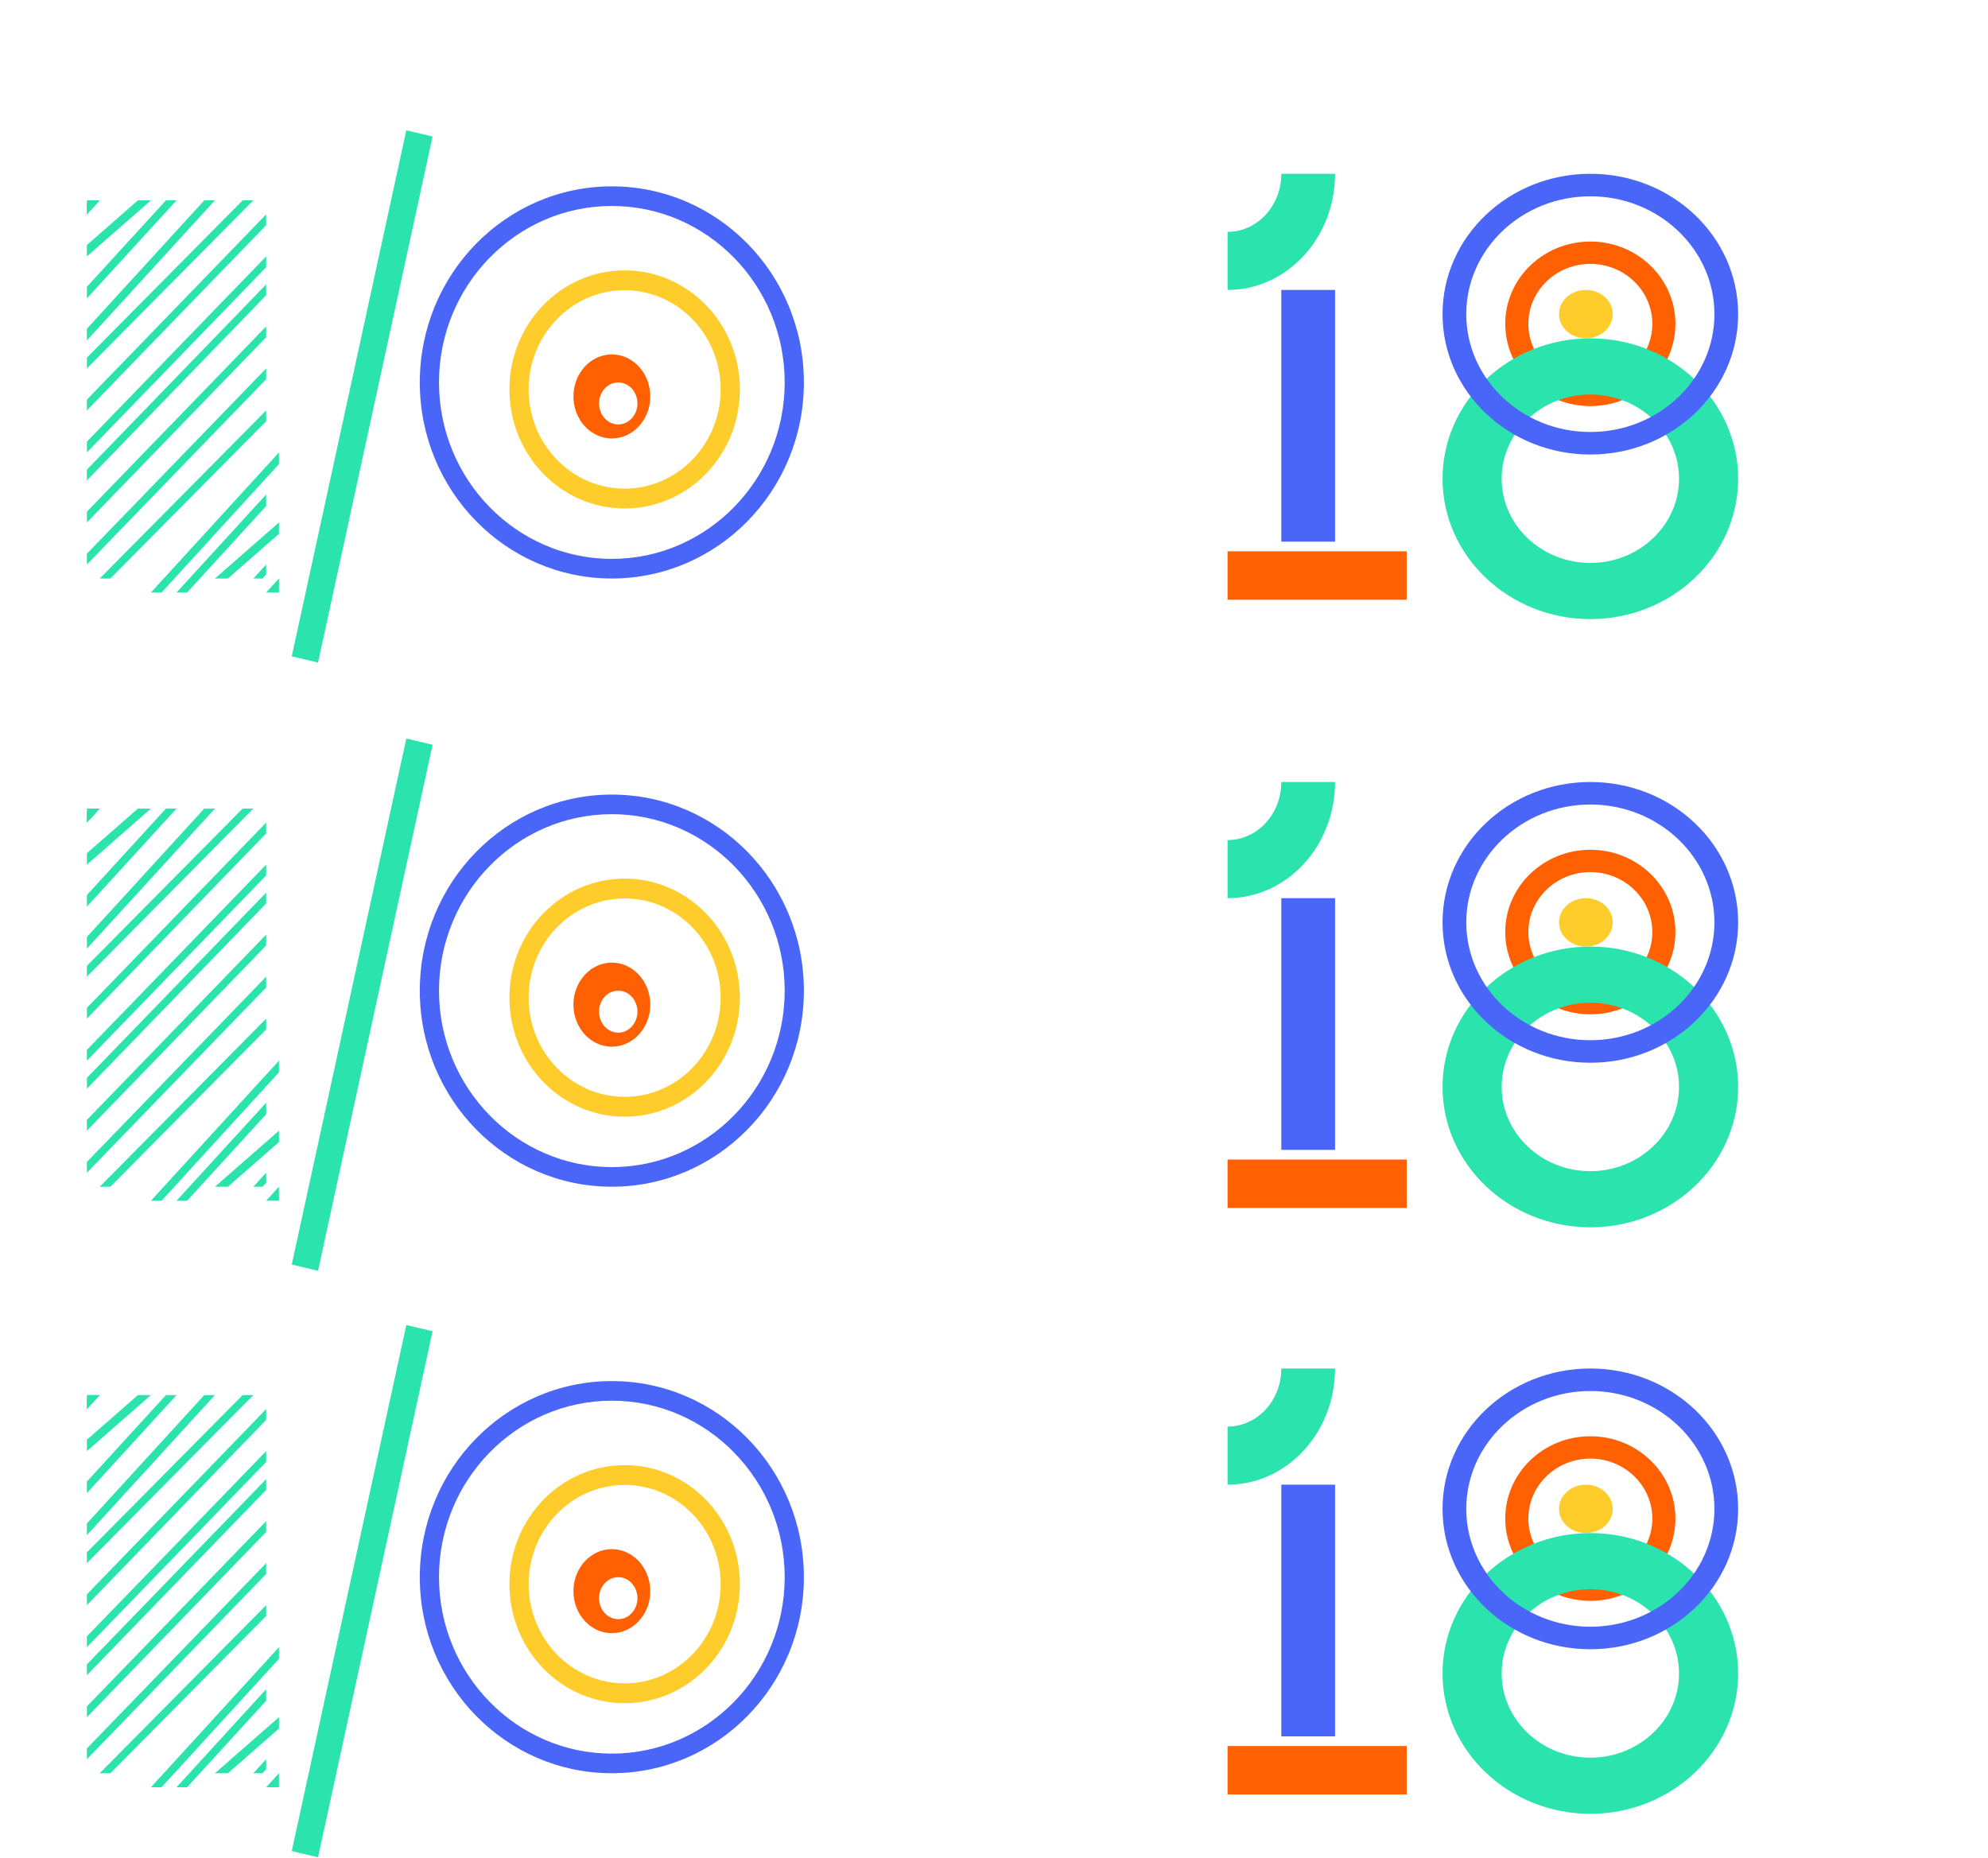
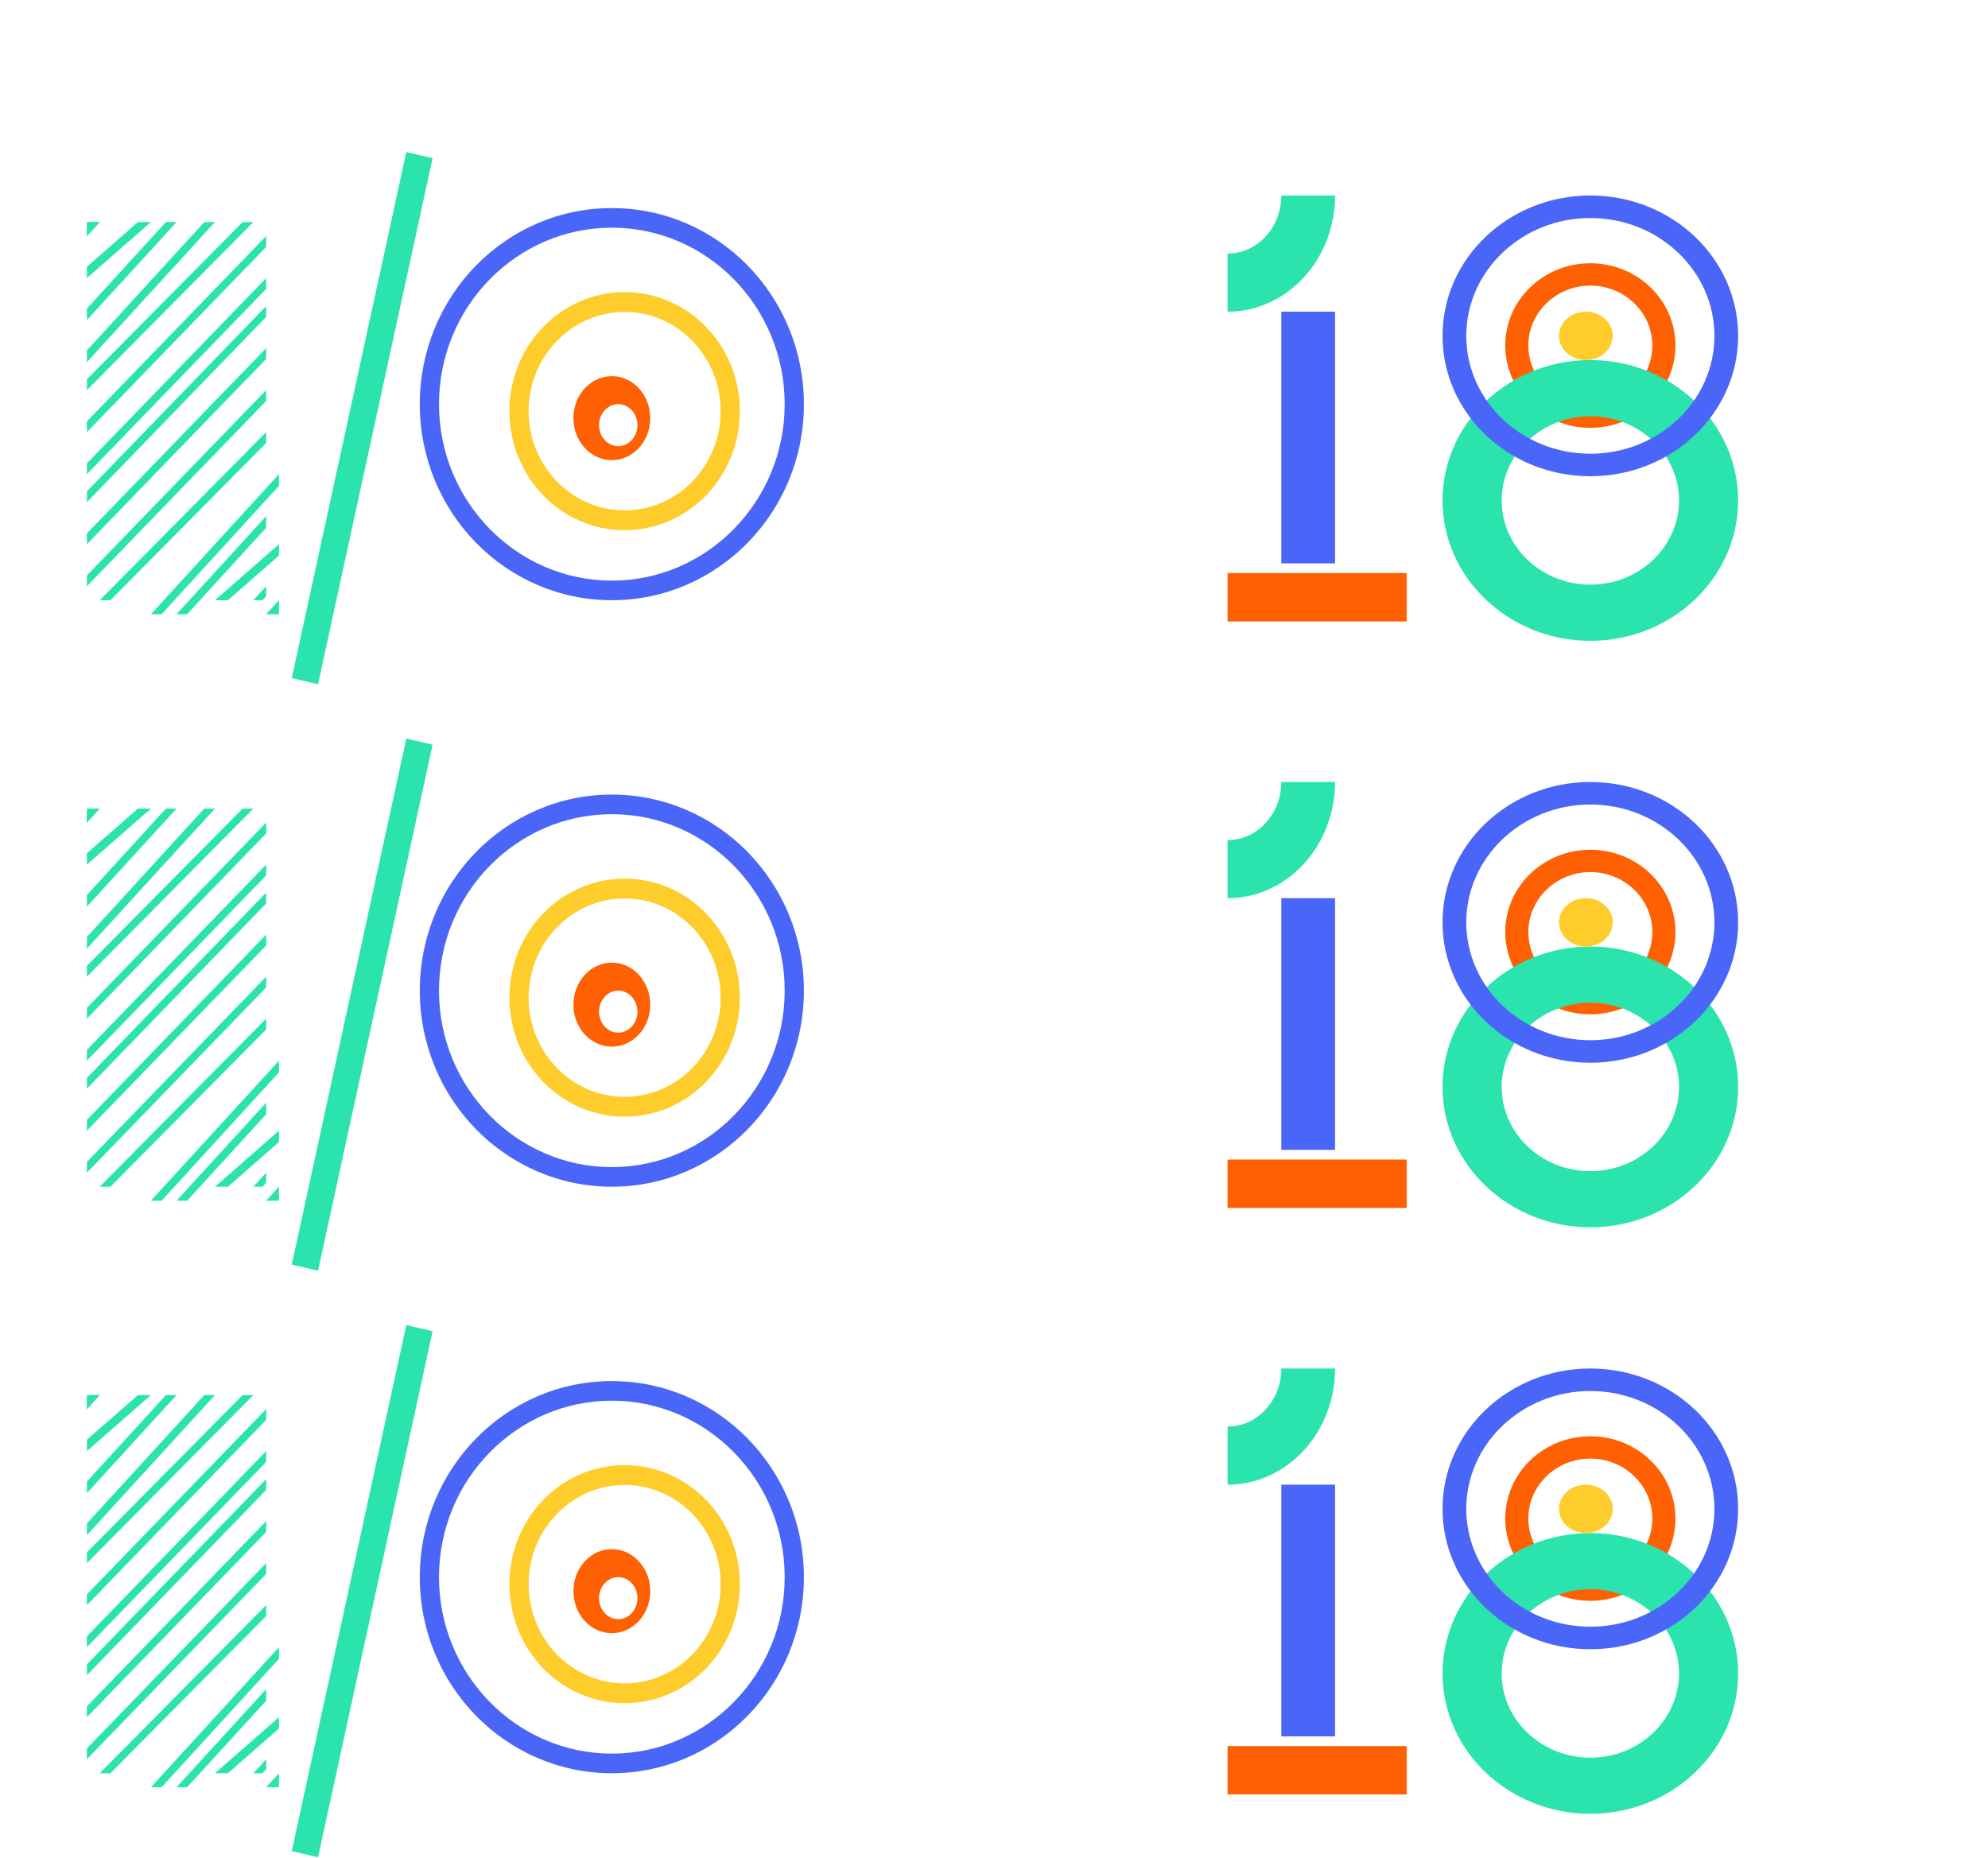
<svg xmlns="http://www.w3.org/2000/svg" width="183px" height="171px" viewBox="0 0 183 171" version="1.1">
  <defs />
  <g id="Page-1" stroke="none" stroke-width="1" fill="none" fill-rule="evenodd">
-     <g id="kkkkkk2" transform="translate(8, 12)">
+     <g id="kkkkkk2" transform="translate(8, 14)">
      <g id="Group">
        <g id="MainLogo">
          <polygon id="Fill-15" fill="#2BE3AD" points="17.679 42.553 17.679 41.263 16.5 42.553" />
          <polygon id="Fill-17" fill="#2BE3AD" points="0 6.447 0 7.737 1.179 6.447" />
          <polygon id="Fill-19" fill="#2BE3AD" points="16.5 7.737 0 24.792 0 25.789 16.5 8.735" />
          <polygon id="Fill-21" fill="#2BE3AD" points="16.5 11.605 0 28.66 0 29.658 16.5 12.603" />
          <polygon id="Fill-23" fill="#2BE3AD" points="16.5 14.184 0 31.239 0 32.237 16.5 15.182" />
          <polygon id="Fill-25" fill="#2BE3AD" points="16.5 18.053 0 35.107 0 36.105 16.5 19.051" />
          <polygon id="Fill-27" fill="#2BE3AD" points="16.5 21.921 0 38.976 0 39.974 16.5 22.919" />
          <polygon id="Fill-29" fill="#2BE3AD" points="16.5 25.789 1.179 41.263 2.165 41.263 16.5 26.786" />
          <polygon id="Fill-31" fill="#2BE3AD" points="17.679 29.658 5.893 42.553 6.875 42.553 17.679 30.733" />
          <polygon id="Fill-33" fill="#2BE3AD" points="16.5 33.526 8.25 42.553 9.225 42.553 16.5 34.593" />
          <polygon id="Fill-35" fill="#2BE3AD" points="12.982 41.263 17.679 37.152 17.679 36.105 11.786 41.263" />
          <polygon id="Fill-37" fill="#2BE3AD" points="4.695 6.447 0 10.557 0 11.605 5.893 6.447" />
          <polygon id="Fill-39" fill="#2BE3AD" points="16.169 41.263 16.5 40.901 16.5 39.974 15.321 41.263" />
          <polygon id="Fill-41" fill="#2BE3AD" points="0.327 6.447 0 6.805 0 7.737 1.179 6.447" />
          <polygon id="Fill-43" fill="#2BE3AD" points="14.335 6.447 0 20.924 0 21.921 15.321 6.447" />
          <polygon id="Fill-45" fill="#2BE3AD" points="10.803 6.447 0 18.266 0 19.342 11.786 6.447" />
          <polygon id="Fill-47" fill="#2BE3AD" points="7.274 6.447 0 14.406 0 15.474 8.25 6.447" />
          <polygon id="Fill-49" fill="#2BE3AD" points="21.276 49 18.857 48.431 29.402 0 31.821 0.568" />
          <path d="M49.5,12.895 C43.642,12.895 38.893,17.802 38.893,23.855 C38.893,29.909 43.642,34.816 49.5,34.816 C55.358,34.816 60.107,29.909 60.107,23.855 C60.107,17.802 55.358,12.895 49.5,12.895 M49.5,14.721 C54.374,14.721 58.339,18.819 58.339,23.855 C58.339,28.891 54.374,32.989 49.5,32.989 C44.626,32.989 40.661,28.891 40.661,23.855 C40.661,18.819 44.626,14.721 49.5,14.721" id="Fill-51" fill="#FECD2B" />
          <path d="M48.321,5.158 C38.558,5.158 30.643,13.24 30.643,23.211 C30.643,33.181 38.558,41.263 48.321,41.263 C58.085,41.263 66,33.181 66,23.211 C66,13.24 58.085,5.158 48.321,5.158 M48.321,6.963 C57.095,6.963 64.232,14.252 64.232,23.211 C64.232,32.169 57.095,39.458 48.321,39.458 C39.548,39.458 32.411,32.169 32.411,23.211 C32.411,14.252 39.548,6.963 48.321,6.963" id="Fill-53" fill="#4A66F8" />
          <path d="M48.321,20.632 C46.369,20.632 44.786,22.364 44.786,24.5 C44.786,26.637 46.369,28.368 48.321,28.368 C50.274,28.368 51.857,26.637 51.857,24.5 C51.857,22.364 50.274,20.632 48.321,20.632 M48.911,23.211 C49.885,23.211 50.679,24.078 50.679,25.145 C50.679,26.211 49.885,27.079 48.911,27.079 C47.936,27.079 47.143,26.211 47.143,25.145 C47.143,24.078 47.936,23.211 48.911,23.211" id="Fill-55" fill="#FF6001" />
        </g>
        <g id="18" transform="translate(105, 4)">
          <path d="M33.395,21.391 C37.721,21.391 41.228,17.999 41.228,13.815 C41.228,9.63 37.721,6.239 33.395,6.239 C29.069,6.239 25.561,9.63 25.561,13.815 C25.561,17.999 29.069,21.391 33.395,21.391 M33.395,19.334 C30.248,19.334 27.688,16.859 27.688,13.815 C27.688,10.772 30.248,8.295 33.395,8.295 C36.541,8.295 39.101,10.772 39.101,13.815 C39.101,16.859 36.541,19.334 33.395,19.334" id="Fill-180" fill="#FF6001" />
          <path d="M35.456,12.924 C35.456,14.154 34.349,15.152 32.982,15.152 C31.616,15.152 30.509,14.154 30.509,12.924 C30.509,11.693 31.616,10.696 32.982,10.696 C34.349,10.696 35.456,11.693 35.456,12.924" id="Fill-181" fill="#FECD2B" />
          <path d="M33.395,20.322 C28.894,20.322 25.231,23.8 25.231,28.076 C25.231,32.352 28.894,35.831 33.395,35.831 C37.896,35.831 41.558,32.352 41.558,28.076 C41.558,23.8 37.896,20.322 33.395,20.322 M33.395,41 C25.892,41 19.789,35.203 19.789,28.076 C19.789,20.95 25.892,15.152 33.395,15.152 C40.896,15.152 47,20.95 47,28.076 C47,35.203 40.896,41 33.395,41" id="Fill-182" fill="#2BE3AD" />
          <polygon id="Fill-183" fill="#FF6001" points="0 39.217 16.491 39.217 16.491 34.761 0 34.761" />
          <polygon id="Fill-184" fill="#4A66F8" points="4.947 33.87 9.895 33.87 9.895 10.696 4.947 10.696" />
          <path d="M7.42,0 L4.947,0 C4.947,2.953 2.733,5.348 0,5.348 L0,10.696 C5.465,10.696 9.895,5.908 9.895,0 L7.42,0 Z" id="Fill-185" fill="#2BE3AD" />
          <path d="M33.395,25.848 C40.908,25.848 47,20.061 47,12.924 C47,5.786 40.908,0 33.395,0 C25.88,0 19.789,5.786 19.789,12.924 C19.789,20.061 25.88,25.848 33.395,25.848 M33.395,23.774 C27.096,23.774 21.973,18.907 21.973,12.924 C21.973,6.942 27.096,2.073 33.395,2.073 C39.692,2.073 44.817,6.942 44.817,12.924 C44.817,18.907 39.692,23.774 33.395,23.774" id="Fill-186" fill="#4A66F8" />
        </g>
      </g>
    </g>
    <g id="kkkkkk2" transform="translate(8, 122)">
      <g id="Group">
        <g id="MainLogo">
          <polygon id="Fill-15" fill="#2BE3AD" points="17.679 42.553 17.679 41.263 16.5 42.553" />
          <polygon id="Fill-17" fill="#2BE3AD" points="0 6.447 0 7.737 1.179 6.447" />
          <polygon id="Fill-19" fill="#2BE3AD" points="16.5 7.737 0 24.792 0 25.789 16.5 8.735" />
          <polygon id="Fill-21" fill="#2BE3AD" points="16.5 11.605 0 28.66 0 29.658 16.5 12.603" />
          <polygon id="Fill-23" fill="#2BE3AD" points="16.5 14.184 0 31.239 0 32.237 16.5 15.182" />
          <polygon id="Fill-25" fill="#2BE3AD" points="16.5 18.053 0 35.107 0 36.105 16.5 19.051" />
          <polygon id="Fill-27" fill="#2BE3AD" points="16.5 21.921 0 38.976 0 39.974 16.5 22.919" />
          <polygon id="Fill-29" fill="#2BE3AD" points="16.5 25.789 1.179 41.263 2.165 41.263 16.5 26.786" />
          <polygon id="Fill-31" fill="#2BE3AD" points="17.679 29.658 5.893 42.553 6.875 42.553 17.679 30.733" />
          <polygon id="Fill-33" fill="#2BE3AD" points="16.5 33.526 8.25 42.553 9.225 42.553 16.5 34.593" />
          <polygon id="Fill-35" fill="#2BE3AD" points="12.982 41.263 17.679 37.152 17.679 36.105 11.786 41.263" />
          <polygon id="Fill-37" fill="#2BE3AD" points="4.695 6.447 0 10.557 0 11.605 5.893 6.447" />
          <polygon id="Fill-39" fill="#2BE3AD" points="16.169 41.263 16.5 40.901 16.5 39.974 15.321 41.263" />
          <polygon id="Fill-41" fill="#2BE3AD" points="0.327 6.447 0 6.805 0 7.737 1.179 6.447" />
          <polygon id="Fill-43" fill="#2BE3AD" points="14.335 6.447 0 20.924 0 21.921 15.321 6.447" />
          <polygon id="Fill-45" fill="#2BE3AD" points="10.803 6.447 0 18.266 0 19.342 11.786 6.447" />
          <polygon id="Fill-47" fill="#2BE3AD" points="7.274 6.447 0 14.406 0 15.474 8.25 6.447" />
          <polygon id="Fill-49" fill="#2BE3AD" points="21.276 49 18.857 48.431 29.402 0 31.821 0.568" />
          <path d="M49.5,12.895 C43.642,12.895 38.893,17.802 38.893,23.855 C38.893,29.909 43.642,34.816 49.5,34.816 C55.358,34.816 60.107,29.909 60.107,23.855 C60.107,17.802 55.358,12.895 49.5,12.895 M49.5,14.721 C54.374,14.721 58.339,18.819 58.339,23.855 C58.339,28.891 54.374,32.989 49.5,32.989 C44.626,32.989 40.661,28.891 40.661,23.855 C40.661,18.819 44.626,14.721 49.5,14.721" id="Fill-51" fill="#FECD2B" />
          <path d="M48.321,5.158 C38.558,5.158 30.643,13.24 30.643,23.211 C30.643,33.181 38.558,41.263 48.321,41.263 C58.085,41.263 66,33.181 66,23.211 C66,13.24 58.085,5.158 48.321,5.158 M48.321,6.963 C57.095,6.963 64.232,14.252 64.232,23.211 C64.232,32.169 57.095,39.458 48.321,39.458 C39.548,39.458 32.411,32.169 32.411,23.211 C32.411,14.252 39.548,6.963 48.321,6.963" id="Fill-53" fill="#4A66F8" />
          <path d="M48.321,20.632 C46.369,20.632 44.786,22.364 44.786,24.5 C44.786,26.637 46.369,28.368 48.321,28.368 C50.274,28.368 51.857,26.637 51.857,24.5 C51.857,22.364 50.274,20.632 48.321,20.632 M48.911,23.211 C49.885,23.211 50.679,24.078 50.679,25.145 C50.679,26.211 49.885,27.079 48.911,27.079 C47.936,27.079 47.143,26.211 47.143,25.145 C47.143,24.078 47.936,23.211 48.911,23.211" id="Fill-55" fill="#FF6001" />
        </g>
        <g id="18" transform="translate(105, 4)">
          <path d="M33.395,21.391 C37.721,21.391 41.228,17.999 41.228,13.815 C41.228,9.63 37.721,6.239 33.395,6.239 C29.069,6.239 25.561,9.63 25.561,13.815 C25.561,17.999 29.069,21.391 33.395,21.391 M33.395,19.334 C30.248,19.334 27.688,16.859 27.688,13.815 C27.688,10.772 30.248,8.295 33.395,8.295 C36.541,8.295 39.101,10.772 39.101,13.815 C39.101,16.859 36.541,19.334 33.395,19.334" id="Fill-180" fill="#FF6001" />
          <path d="M35.456,12.924 C35.456,14.154 34.349,15.152 32.982,15.152 C31.616,15.152 30.509,14.154 30.509,12.924 C30.509,11.693 31.616,10.696 32.982,10.696 C34.349,10.696 35.456,11.693 35.456,12.924" id="Fill-181" fill="#FECD2B" />
          <path d="M33.395,20.322 C28.894,20.322 25.231,23.8 25.231,28.076 C25.231,32.352 28.894,35.831 33.395,35.831 C37.896,35.831 41.558,32.352 41.558,28.076 C41.558,23.8 37.896,20.322 33.395,20.322 M33.395,41 C25.892,41 19.789,35.203 19.789,28.076 C19.789,20.95 25.892,15.152 33.395,15.152 C40.896,15.152 47,20.95 47,28.076 C47,35.203 40.896,41 33.395,41" id="Fill-182" fill="#2BE3AD" />
          <polygon id="Fill-183" fill="#FF6001" points="0 39.217 16.491 39.217 16.491 34.761 0 34.761" />
          <polygon id="Fill-184" fill="#4A66F8" points="4.947 33.87 9.895 33.87 9.895 10.696 4.947 10.696" />
          <path d="M7.42,0 L4.947,0 C4.947,2.953 2.733,5.348 0,5.348 L0,10.696 C5.465,10.696 9.895,5.908 9.895,0 L7.42,0 Z" id="Fill-185" fill="#2BE3AD" />
          <path d="M33.395,25.848 C40.908,25.848 47,20.061 47,12.924 C47,5.786 40.908,0 33.395,0 C25.88,0 19.789,5.786 19.789,12.924 C19.789,20.061 25.88,25.848 33.395,25.848 M33.395,23.774 C27.096,23.774 21.973,18.907 21.973,12.924 C21.973,6.942 27.096,2.073 33.395,2.073 C39.692,2.073 44.817,6.942 44.817,12.924 C44.817,18.907 39.692,23.774 33.395,23.774" id="Fill-186" fill="#4A66F8" />
        </g>
      </g>
    </g>
    <g id="kkkkkk2" transform="translate(8, 68)">
      <g id="Group">
        <g id="MainLogo">
          <polygon id="Fill-15" fill="#2BE3AD" points="17.679 42.553 17.679 41.263 16.5 42.553" />
          <polygon id="Fill-17" fill="#2BE3AD" points="0 6.447 0 7.737 1.179 6.447" />
          <polygon id="Fill-19" fill="#2BE3AD" points="16.5 7.737 0 24.792 0 25.789 16.5 8.735" />
          <polygon id="Fill-21" fill="#2BE3AD" points="16.5 11.605 0 28.66 0 29.658 16.5 12.603" />
          <polygon id="Fill-23" fill="#2BE3AD" points="16.5 14.184 0 31.239 0 32.237 16.5 15.182" />
          <polygon id="Fill-25" fill="#2BE3AD" points="16.5 18.053 0 35.107 0 36.105 16.5 19.051" />
          <polygon id="Fill-27" fill="#2BE3AD" points="16.5 21.921 0 38.976 0 39.974 16.5 22.919" />
          <polygon id="Fill-29" fill="#2BE3AD" points="16.5 25.789 1.179 41.263 2.165 41.263 16.5 26.786" />
          <polygon id="Fill-31" fill="#2BE3AD" points="17.679 29.658 5.893 42.553 6.875 42.553 17.679 30.733" />
          <polygon id="Fill-33" fill="#2BE3AD" points="16.5 33.526 8.25 42.553 9.225 42.553 16.5 34.593" />
          <polygon id="Fill-35" fill="#2BE3AD" points="12.982 41.263 17.679 37.152 17.679 36.105 11.786 41.263" />
          <polygon id="Fill-37" fill="#2BE3AD" points="4.695 6.447 0 10.557 0 11.605 5.893 6.447" />
          <polygon id="Fill-39" fill="#2BE3AD" points="16.169 41.263 16.5 40.901 16.5 39.974 15.321 41.263" />
          <polygon id="Fill-41" fill="#2BE3AD" points="0.327 6.447 0 6.805 0 7.737 1.179 6.447" />
          <polygon id="Fill-43" fill="#2BE3AD" points="14.335 6.447 0 20.924 0 21.921 15.321 6.447" />
          <polygon id="Fill-45" fill="#2BE3AD" points="10.803 6.447 0 18.266 0 19.342 11.786 6.447" />
          <polygon id="Fill-47" fill="#2BE3AD" points="7.274 6.447 0 14.406 0 15.474 8.25 6.447" />
          <polygon id="Fill-49" fill="#2BE3AD" points="21.276 49 18.857 48.431 29.402 0 31.821 0.568" />
          <path d="M49.5,12.895 C43.642,12.895 38.893,17.802 38.893,23.855 C38.893,29.909 43.642,34.816 49.5,34.816 C55.358,34.816 60.107,29.909 60.107,23.855 C60.107,17.802 55.358,12.895 49.5,12.895 M49.5,14.721 C54.374,14.721 58.339,18.819 58.339,23.855 C58.339,28.891 54.374,32.989 49.5,32.989 C44.626,32.989 40.661,28.891 40.661,23.855 C40.661,18.819 44.626,14.721 49.5,14.721" id="Fill-51" fill="#FECD2B" />
          <path d="M48.321,5.158 C38.558,5.158 30.643,13.24 30.643,23.211 C30.643,33.181 38.558,41.263 48.321,41.263 C58.085,41.263 66,33.181 66,23.211 C66,13.24 58.085,5.158 48.321,5.158 M48.321,6.963 C57.095,6.963 64.232,14.252 64.232,23.211 C64.232,32.169 57.095,39.458 48.321,39.458 C39.548,39.458 32.411,32.169 32.411,23.211 C32.411,14.252 39.548,6.963 48.321,6.963" id="Fill-53" fill="#4A66F8" />
          <path d="M48.321,20.632 C46.369,20.632 44.786,22.364 44.786,24.5 C44.786,26.637 46.369,28.368 48.321,28.368 C50.274,28.368 51.857,26.637 51.857,24.5 C51.857,22.364 50.274,20.632 48.321,20.632 M48.911,23.211 C49.885,23.211 50.679,24.078 50.679,25.145 C50.679,26.211 49.885,27.079 48.911,27.079 C47.936,27.079 47.143,26.211 47.143,25.145 C47.143,24.078 47.936,23.211 48.911,23.211" id="Fill-55" fill="#FF6001" />
        </g>
        <g id="18" transform="translate(105, 4)">
          <path d="M33.395,21.391 C37.721,21.391 41.228,17.999 41.228,13.815 C41.228,9.63 37.721,6.239 33.395,6.239 C29.069,6.239 25.561,9.63 25.561,13.815 C25.561,17.999 29.069,21.391 33.395,21.391 M33.395,19.334 C30.248,19.334 27.688,16.859 27.688,13.815 C27.688,10.772 30.248,8.295 33.395,8.295 C36.541,8.295 39.101,10.772 39.101,13.815 C39.101,16.859 36.541,19.334 33.395,19.334" id="Fill-180" fill="#FF6001" />
          <path d="M35.456,12.924 C35.456,14.154 34.349,15.152 32.982,15.152 C31.616,15.152 30.509,14.154 30.509,12.924 C30.509,11.693 31.616,10.696 32.982,10.696 C34.349,10.696 35.456,11.693 35.456,12.924" id="Fill-181" fill="#FECD2B" />
          <path d="M33.395,20.322 C28.894,20.322 25.231,23.8 25.231,28.076 C25.231,32.352 28.894,35.831 33.395,35.831 C37.896,35.831 41.558,32.352 41.558,28.076 C41.558,23.8 37.896,20.322 33.395,20.322 M33.395,41 C25.892,41 19.789,35.203 19.789,28.076 C19.789,20.95 25.892,15.152 33.395,15.152 C40.896,15.152 47,20.95 47,28.076 C47,35.203 40.896,41 33.395,41" id="Fill-182" fill="#2BE3AD" />
          <polygon id="Fill-183" fill="#FF6001" points="0 39.217 16.491 39.217 16.491 34.761 0 34.761" />
          <polygon id="Fill-184" fill="#4A66F8" points="4.947 33.87 9.895 33.87 9.895 10.696 4.947 10.696" />
          <path d="M7.42,0 L4.947,0 C4.947,2.953 2.733,5.348 0,5.348 L0,10.696 C5.465,10.696 9.895,5.908 9.895,0 L7.42,0 Z" id="Fill-185" fill="#2BE3AD" />
          <path d="M33.395,25.848 C40.908,25.848 47,20.061 47,12.924 C47,5.786 40.908,0 33.395,0 C25.88,0 19.789,5.786 19.789,12.924 C19.789,20.061 25.88,25.848 33.395,25.848 M33.395,23.774 C27.096,23.774 21.973,18.907 21.973,12.924 C21.973,6.942 27.096,2.073 33.395,2.073 C39.692,2.073 44.817,6.942 44.817,12.924 C44.817,18.907 39.692,23.774 33.395,23.774" id="Fill-186" fill="#4A66F8" />
        </g>
      </g>
    </g>
  </g>
</svg>
